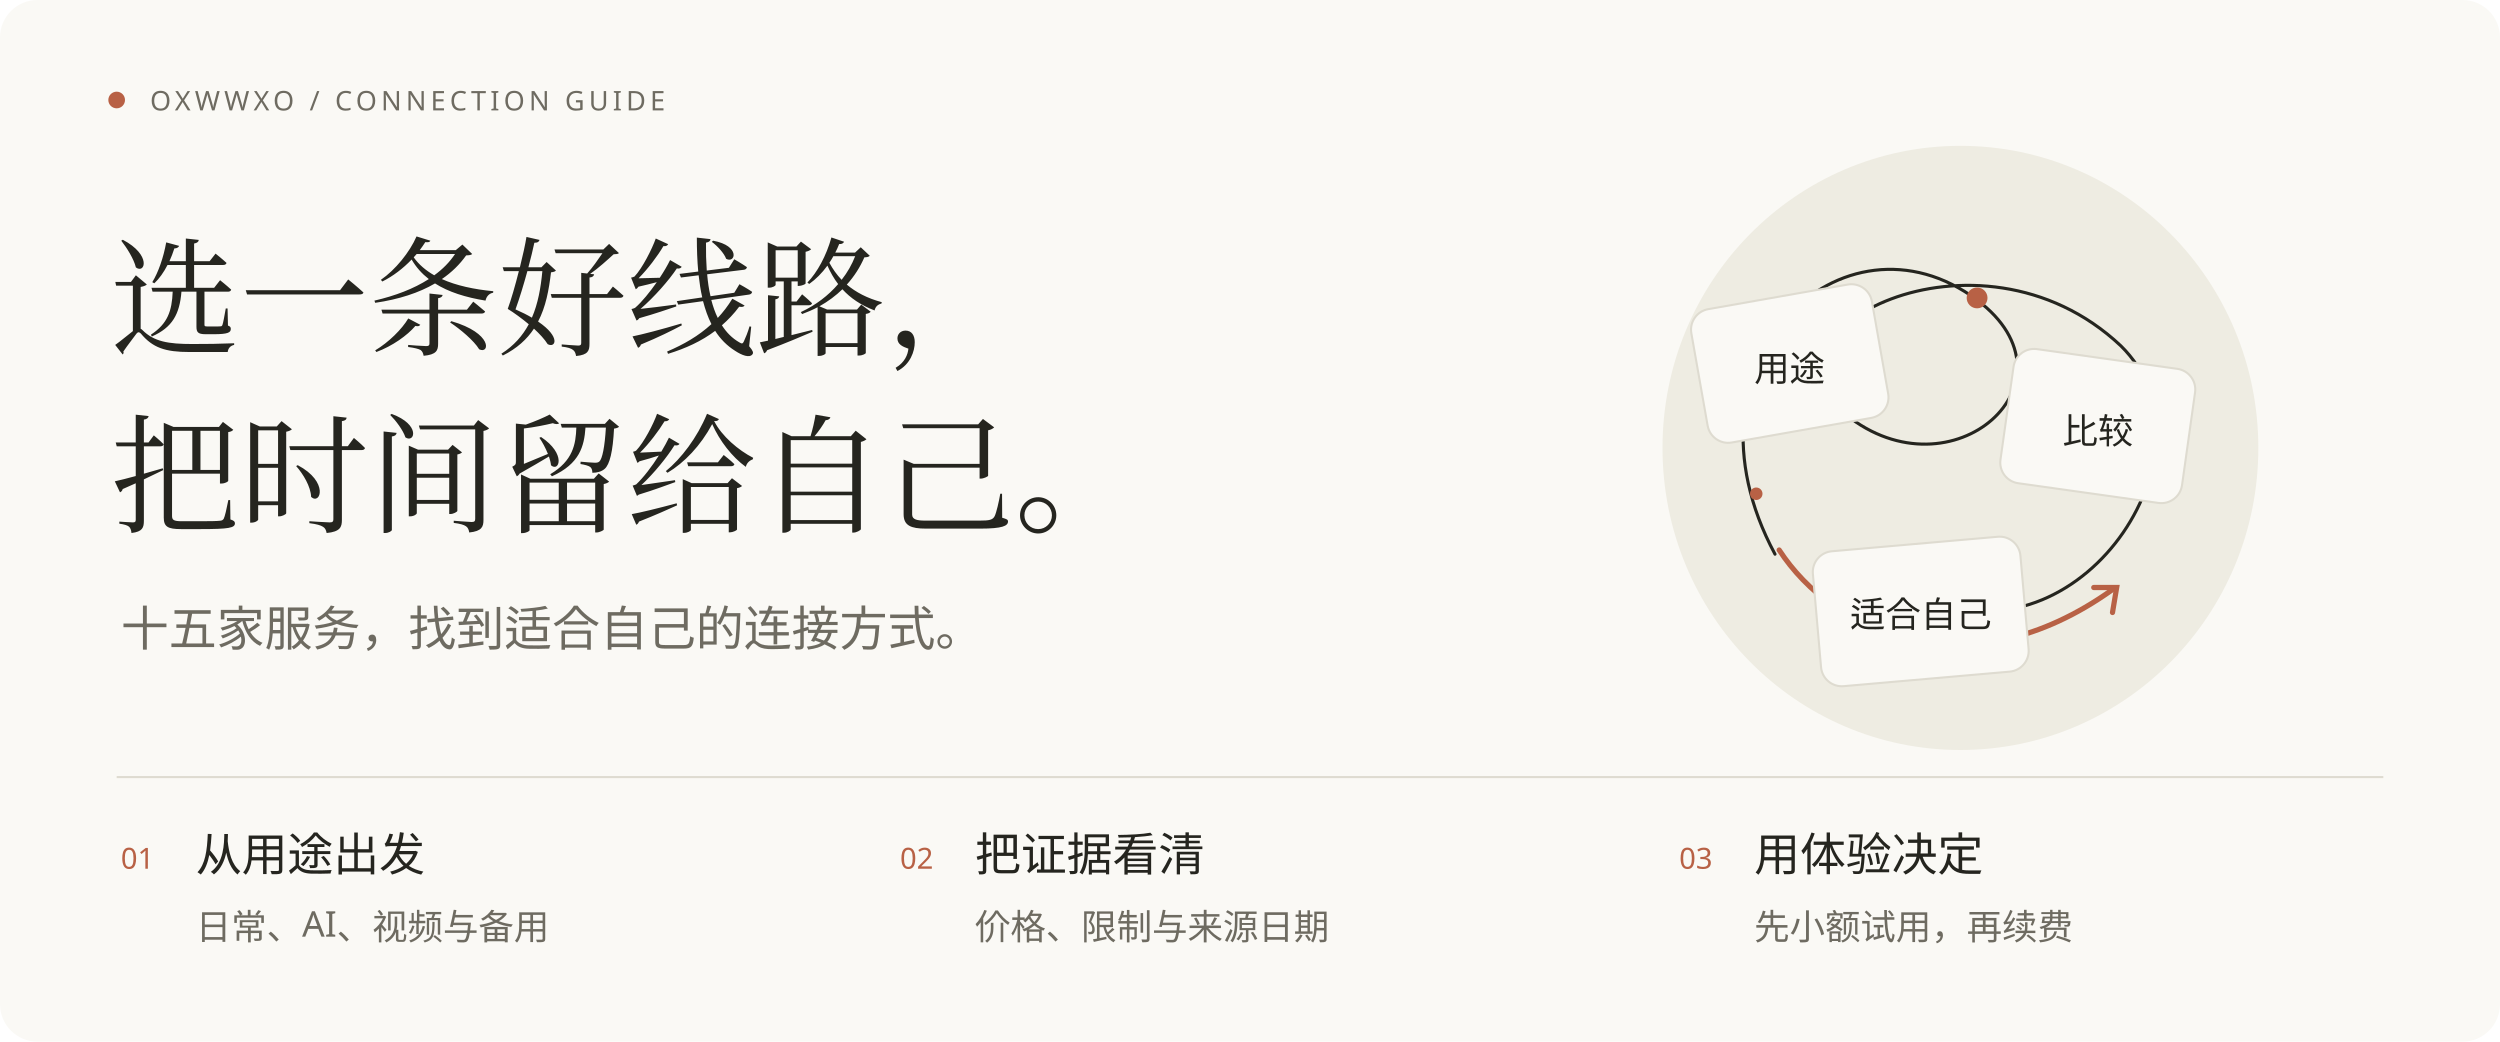
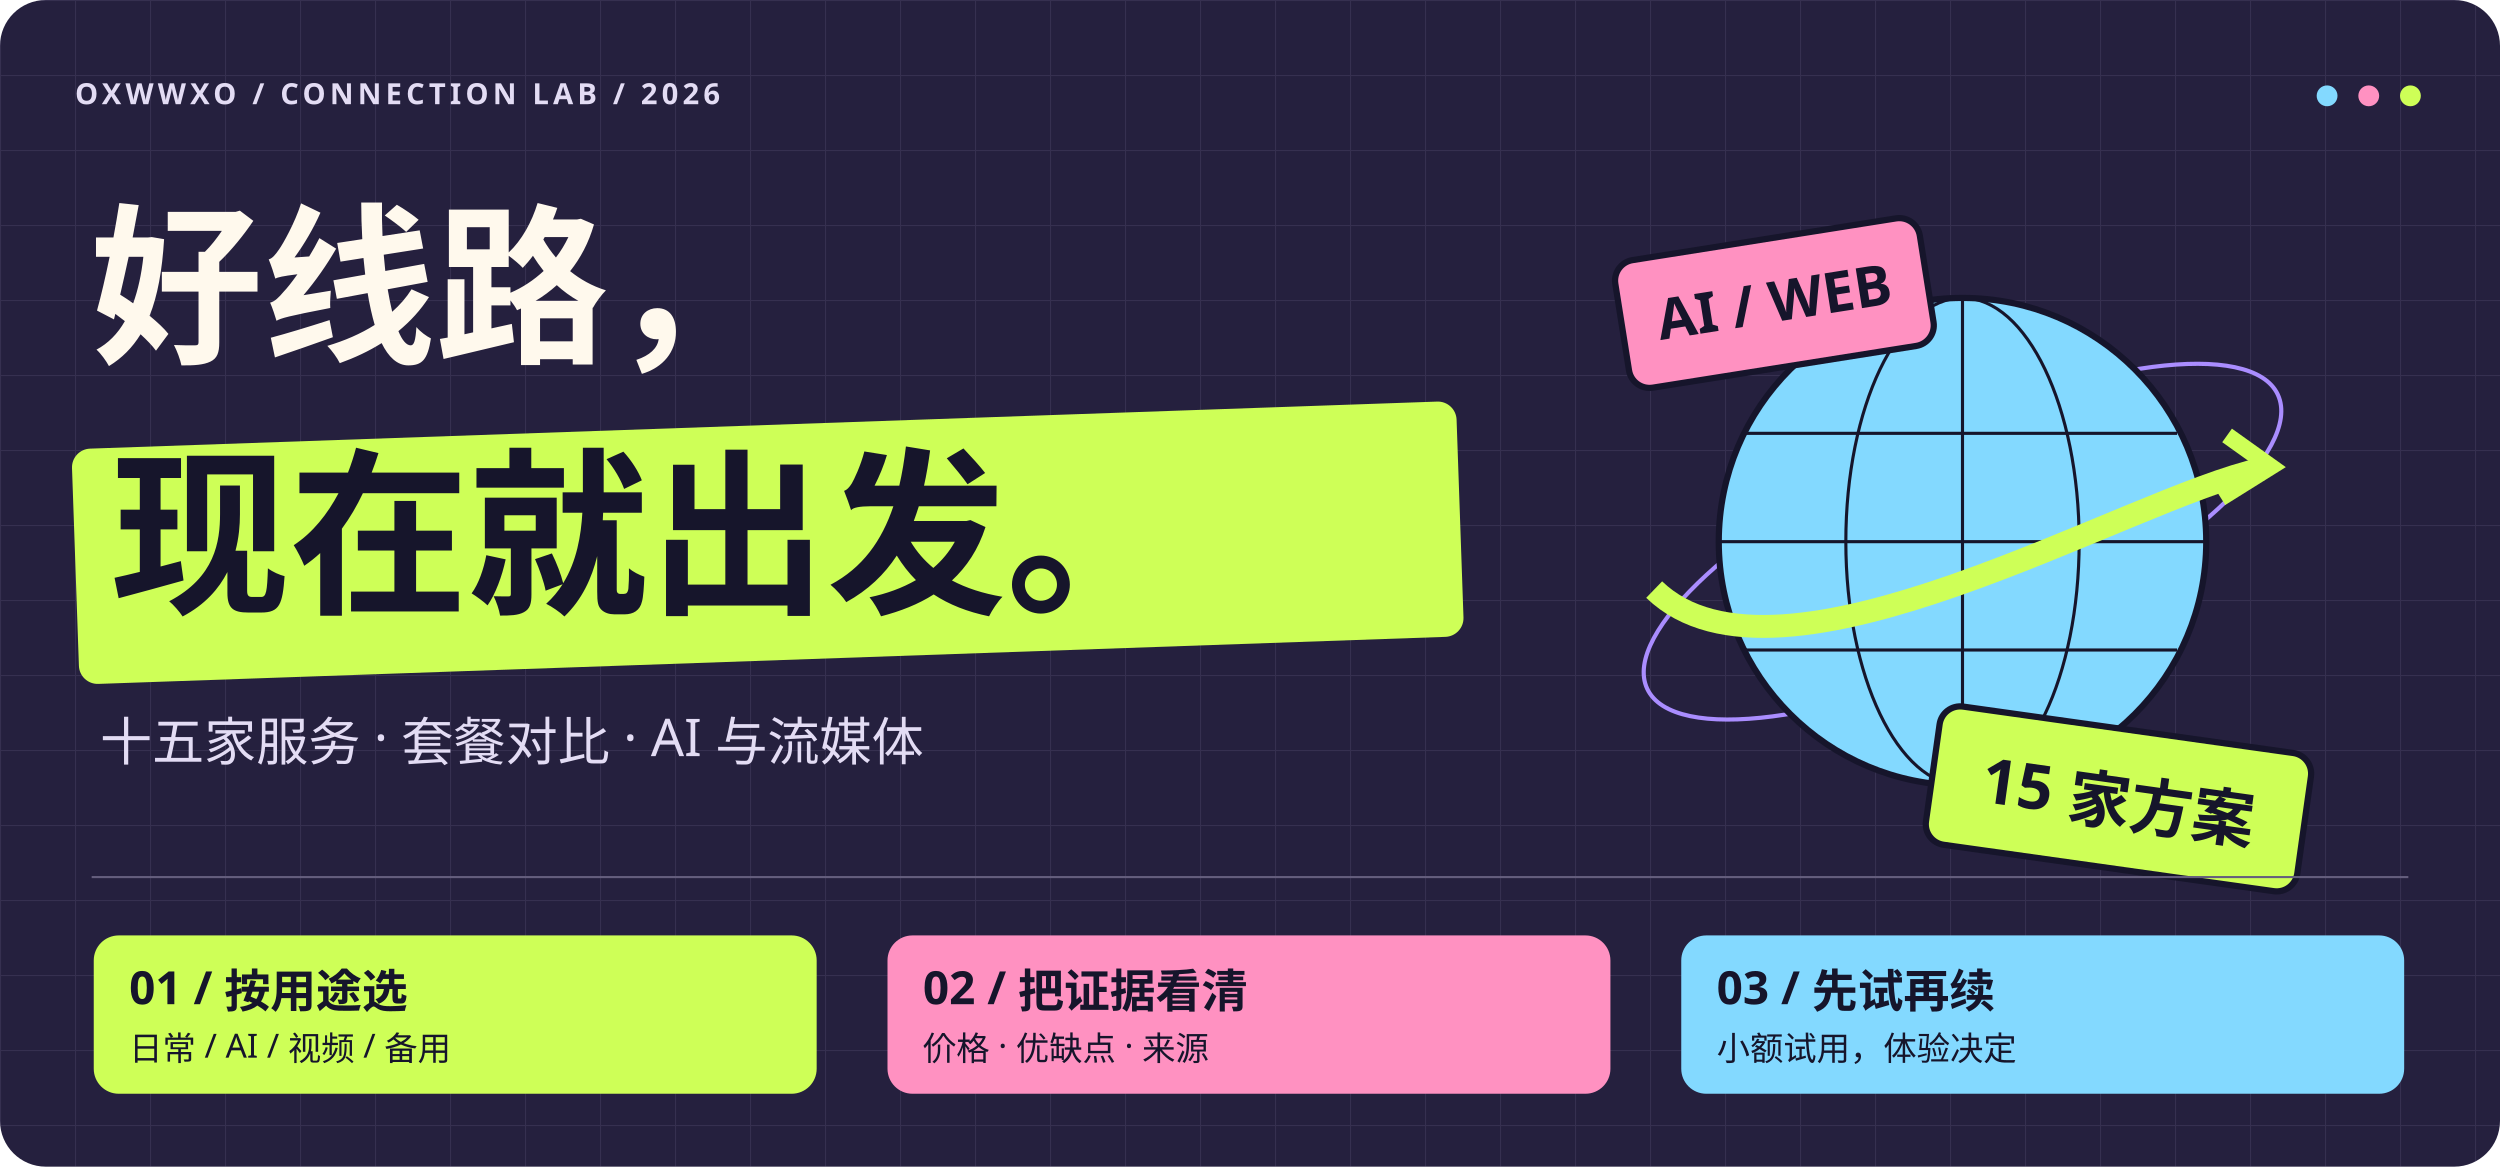
- <svg xmlns="http://www.w3.org/2000/svg" width="1200" height="500" viewBox="0 0 1200 500" role="img" aria-labelledby="title desc">
+ <svg xmlns="http://www.w3.org/2000/svg" width="1200" height="560" viewBox="0 0 1200 560" role="img" aria-labelledby="t d">
  <g font-family="Microsoft YaHei,PingFang SC,sans-serif">
-     <rect width="1200" height="500" rx="18" fill="#faf9f5" />
-     <circle cx="56" cy="48" r="4" fill="#b86145" />
-     <text x="72" y="53" font-size="13" letter-spacing="2" fill="#6e6b61">OXWWXO  /  CONNECTION GUIDE</text>
-     <g font-family="Noto Serif CJK SC,Source Han Serif SC,Songti SC,SimSun,Georgia,serif" font-size="62" fill="#25251f">
-       <text x="53" y="166">选一条好线路，</text>
-       <text x="53" y="251">把时间留给自己。</text>
+     <defs>
+       <pattern id="grid" width="36" height="36" patternUnits="userSpaceOnUse">
+         <path d="M36 0H0V36" fill="none" stroke="#a391c4" stroke-opacity=".14" />
+       </pattern>
+     </defs>
+     <rect width="1200" height="560" rx="22" fill="#25203e" />
+     <rect width="1200" height="560" rx="22" fill="url(#grid)" />
+     <circle cx="1157" cy="46" r="5" fill="#ceff57" />
+     <circle cx="1137" cy="46" r="5" fill="#ff91c1" />
+     <circle cx="1117" cy="46" r="5" fill="#83d9ff" />
+     <text x="36" y="50" font-size="14" font-weight="700" letter-spacing="2" fill="#e3dcf4">OXWWXO / CONNECTION LAB / 2026</text>
+     <text x="43" y="168" font-size="83" font-weight="900" fill="#fff9ed">好线路，</text>
+     <rect x="36" y="204" width="665" height="113" rx="9" fill="#ceff57" transform="rotate(-2 369 260)" />
+     <text x="53" y="288" font-size="86" font-weight="900" fill="#16152b">现在就出发。</text>
+     <text x="48" y="365" font-size="25" fill="#e3dcf4">十五家服务 · 套餐对比 · AI 与流媒体</text>
+     <g transform="translate(799 117)">
+       <ellipse cx="143" cy="143" rx="167" ry="53" transform="rotate(-25 143 143)" fill="none" stroke="#aa8dff" stroke-width="2" />
+       <circle cx="143" cy="143" r="117" fill="#83d9ff" stroke="#16152b" stroke-width="3" />
+       <g stroke="#16152b" fill="none" stroke-width="1.5">
+         <ellipse cx="143" cy="143" rx="56" ry="117" />
+         <path d="M26 143H260M39 91H246M39 195H246M143 26V260" />
+       </g>
+       <path d="M-5 166C55 224 222 122 287 108" fill="none" stroke="#ceff57" stroke-width="11" />
+       <path d="m270 92 21 15-24 15" fill="none" stroke="#ceff57" stroke-width="8" />
+       <g transform="rotate(-9 43 31)">
+         <rect x="-21" y="-1" width="148" height="62" rx="10" fill="#ff91c1" stroke="#16152b" stroke-width="3" />
+         <text x="53" y="39" text-anchor="middle" font-size="27" font-weight="900" fill="#16152b">AI / WEB</text>
+       </g>
+       <g transform="rotate(8 211 265)">
+         <rect x="128" y="232" width="180" height="67" rx="10" fill="#ceff57" stroke="#16152b" stroke-width="3" />
+         <text x="218" y="276" text-anchor="middle" font-size="30" font-weight="900" fill="#16152b">15 家方案</text>
+       </g>
    </g>
-     <text x="58" y="310" font-size="23" fill="#6e6b61">十五家服务，找到适合自己的连接方式。</text>
-     <g transform="translate(812 84)">
-       <ellipse cx="129" cy="131" rx="143" ry="145" fill="#eeece2" />
-       <g fill="none" stroke="#25251f" stroke-width="1.5" stroke-linecap="round">
-         <path d="M40 182C-10 89 73 12 137 60C189 99 125 156 74 115C25 76 137 17 206 82C255 130 190 232 116 205" />
-         <path d="M42 180C68 220 132 249 202 199" stroke="#b86145" stroke-width="2.5" />
-         <path d="m193 198 11 0-2 12" stroke="#b86145" stroke-width="2.5" />
-       </g>
-       <g stroke="#dedbd0" fill="#faf9f5">
-         <rect x="3" y="58" width="88" height="65" rx="10" transform="rotate(-10 47 90)" />
-         <rect x="151" y="88" width="88" height="65" rx="10" transform="rotate(8 195 120)" />
-         <rect x="60" y="177" width="100" height="65" rx="10" transform="rotate(-5 110 210)" />
-       </g>
-       <g fill="#25251f" text-anchor="middle" font-size="17">
-         <text x="47" y="99">用途</text>
-         <text x="195" y="129">比较</text>
-         <text x="110" y="217">适合自己</text>
-       </g>
-       <circle cx="137" cy="59" r="5" fill="#b86145" />
-       <circle cx="31" cy="153" r="3" fill="#b86145" />
-     </g>
-     <path d="M56 373H1144" stroke="#dedbd0" />
-     <text x="58" y="417" font-size="14" fill="#b86145">01</text>
-     <text x="94" y="418" font-size="22" fill="#25251f">从用途出发</text>
-     <text x="94" y="451" font-size="17" fill="#6e6b61">日常、AI、视频与备用</text>
-     <text x="432" y="417" font-size="14" fill="#b86145">02</text>
-     <text x="468" y="418" font-size="22" fill="#25251f">把证据看清</text>
-     <text x="468" y="451" font-size="17" fill="#6e6b61">价格、限制与来源日期</text>
-     <text x="806" y="417" font-size="14" fill="#b86145">03</text>
-     <text x="842" y="418" font-size="22" fill="#25251f">用体验决定</text>
-     <text x="842" y="451" font-size="17" fill="#6e6b61">先小额试用，再续费</text>
+     <path d="M44 421H1156" stroke="#655e7d" />
+     <rect x="45" y="449" width="347" height="76" rx="12" fill="#ceff57" />
+     <text x="62" y="482" font-size="22" font-weight="900" fill="#16152b">01 / 按用途选</text>
+     <text x="62" y="509" font-size="16" fill="#16152b">日常 / AI / 视频 / 备用</text>
+     <rect x="426" y="449" width="347" height="76" rx="12" fill="#ff91c1" />
+     <text x="443" y="482" font-size="22" font-weight="900" fill="#16152b">02 / 把证据看清</text>
+     <text x="443" y="509" font-size="16" fill="#16152b">价格 · 优缺点 · 来源</text>
+     <rect x="807" y="449" width="347" height="76" rx="12" fill="#83d9ff" />
+     <text x="824" y="482" font-size="22" font-weight="900" fill="#16152b">03 / 先试再续</text>
+     <text x="824" y="509" font-size="16" fill="#16152b">小额试用，体验决定</text>
  </g>
</svg>
